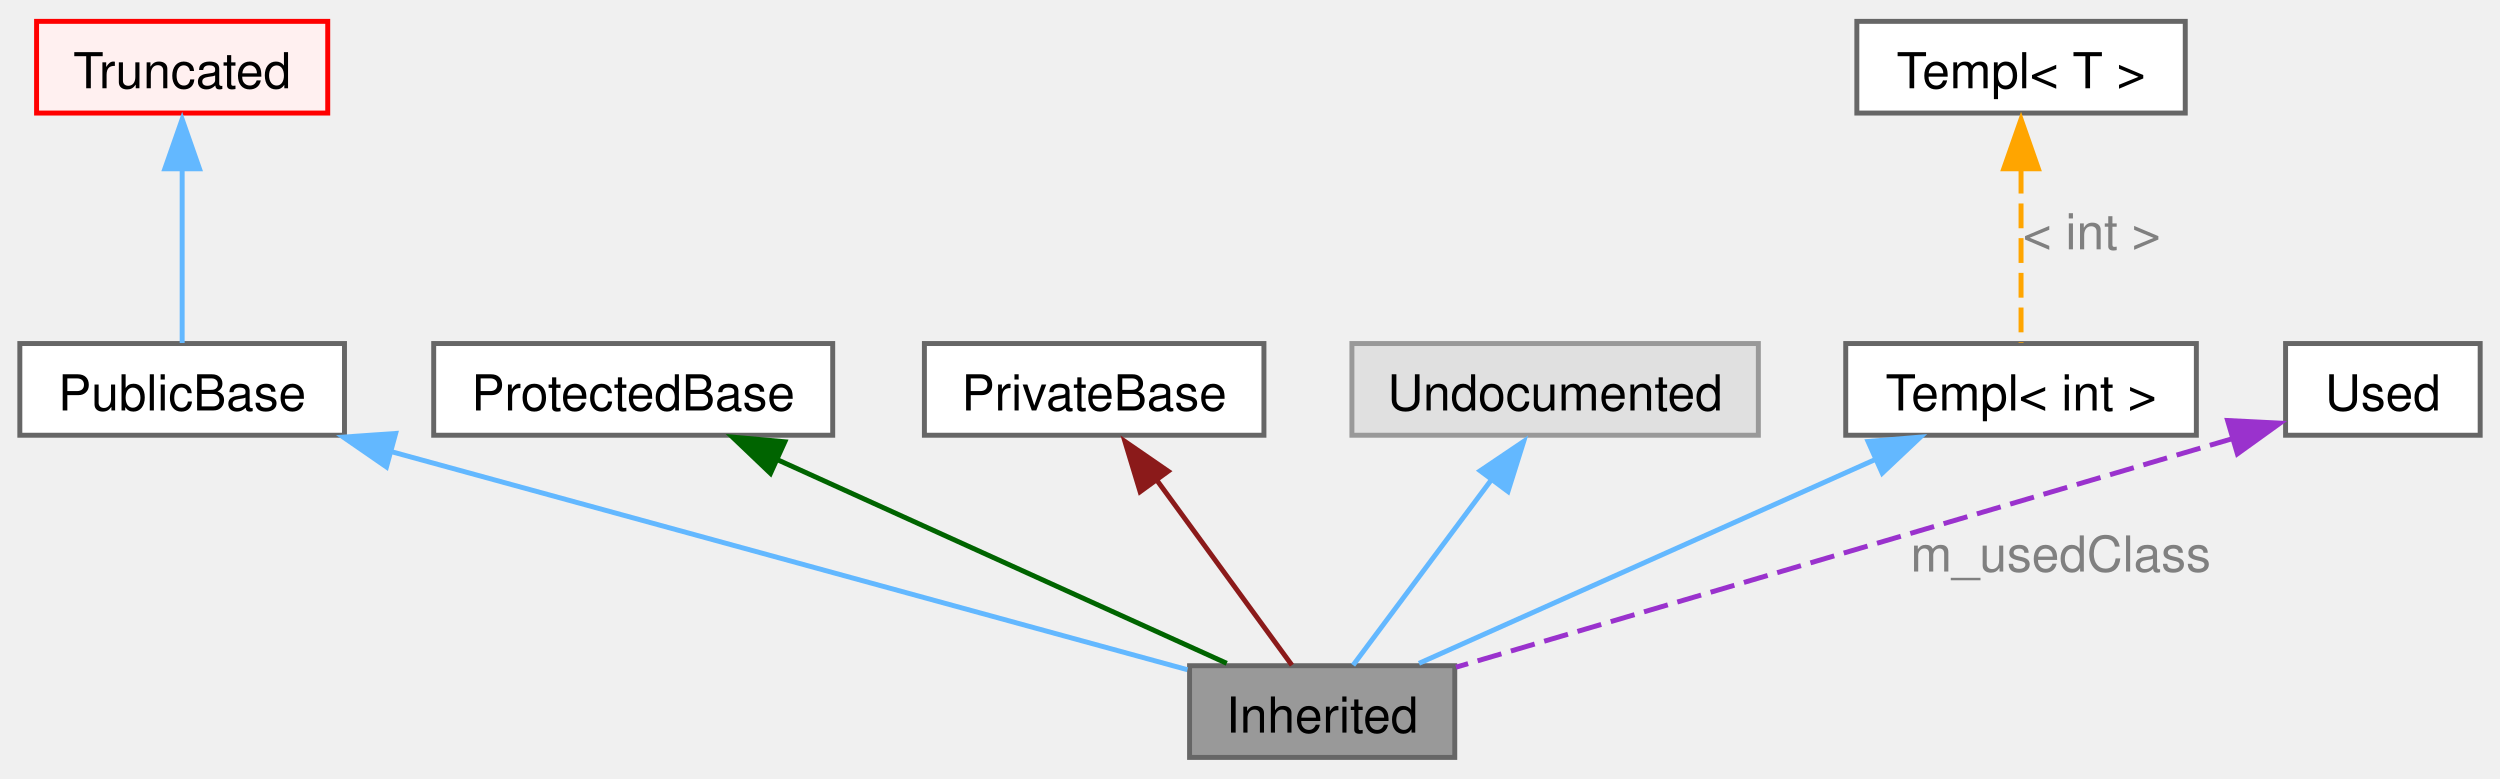
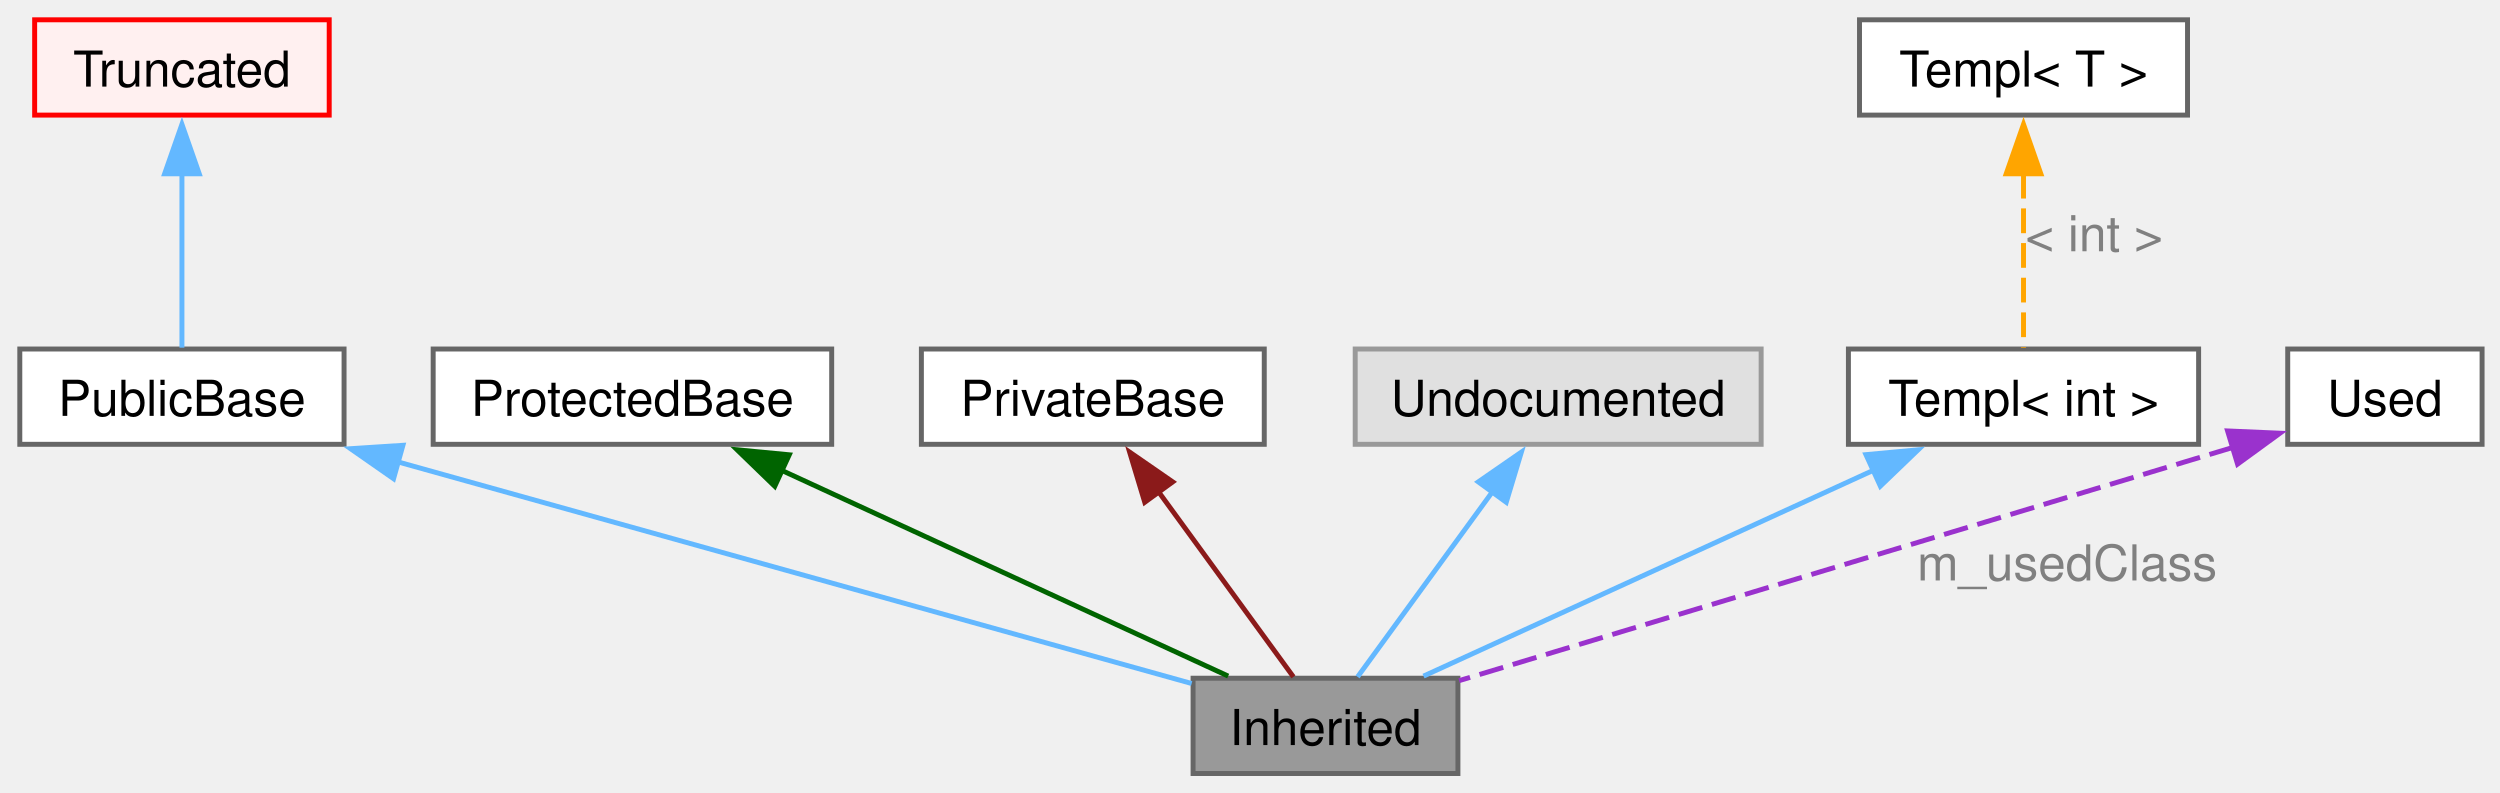
- <svg xmlns="http://www.w3.org/2000/svg" xmlns:xlink="http://www.w3.org/1999/xlink" width="504pt" height="157pt" viewBox="0.00 0.00 504.38 156.50">
-   <g id="graph0" class="graph" transform="scale(1 1) rotate(0) translate(4 152.5)">
+ <svg xmlns="http://www.w3.org/2000/svg" xmlns:xlink="http://www.w3.org/1999/xlink" width="505pt" height="160pt" viewBox="0.00 0.00 505.00 160.00">
+   <g id="graph0" class="graph" transform="scale(1 1) rotate(0) translate(4 156.25)">
    <g id="Node000009" class="node">
      <g id="a_Node000009">
        <a xlink:title=" ">
-           <polygon fill="#999999" stroke="#666666" points="289.5,-18.5 236,-18.5 236,0 289.5,0 289.5,-18.5" />
-           <text text-anchor="middle" x="262.75" y="-5" font-family="Helvetica,sans-Serif" font-size="10.00">Inherited</text>
+           <polygon fill="#999999" stroke="#666666" points="290.5,-19.25 237,-19.25 237,0 290.5,0 290.5,-19.25" />
+           <text xml:space="preserve" text-anchor="middle" x="263.75" y="-5.75" font-family="Helvetica,sans-Serif" font-size="10.00">Inherited</text>
        </a>
      </g>
    </g>
    <g id="Node000010" class="node">
      <g id="a_Node000010">
        <a xlink:title=" ">
-           <polygon fill="white" stroke="#666666" points="65.5,-83.5 0,-83.5 0,-65 65.5,-65 65.5,-83.5" />
-           <text text-anchor="middle" x="32.75" y="-70" font-family="Helvetica,sans-Serif" font-size="10.00">PublicBase</text>
+           <polygon fill="white" stroke="#666666" points="65.5,-85.75 0,-85.75 0,-66.5 65.5,-66.5 65.5,-85.75" />
+           <text xml:space="preserve" text-anchor="middle" x="32.75" y="-72.25" font-family="Helvetica,sans-Serif" font-size="10.00">PublicBase</text>
        </a>
      </g>
    </g>
    <g id="edge1" class="edge">
      <g id="a_edge1">
        <a xlink:title=" ">
-           <path fill="none" stroke="#63b8ff" d="M74.65,-61.77C121.44,-48.96 195.81,-28.59 235.57,-17.69" />
-           <polygon fill="#63b8ff" stroke="#63b8ff" points="73.97,-58.6 65.25,-64.62 75.82,-65.36 73.97,-58.6" />
+           <path fill="none" stroke="#63b8ff" d="M76.15,-63.01C123.32,-49.84 197.21,-29.21 236.71,-18.18" />
+           <polygon fill="#63b8ff" stroke="#63b8ff" points="75.5,-59.55 66.81,-65.61 77.39,-66.3 75.5,-59.55" />
        </a>
      </g>
    </g>
    <g id="Node000011" class="node">
      <g id="a_Node000011">
        <a xlink:title=" ">
-           <polygon fill="#fff0f0" stroke="red" points="62.12,-148.5 3.38,-148.5 3.38,-130 62.12,-130 62.12,-148.5" />
-           <text text-anchor="middle" x="32.75" y="-135" font-family="Helvetica,sans-Serif" font-size="10.00">Truncated</text>
+           <polygon fill="#fff0f0" stroke="red" points="62.5,-152.25 3,-152.25 3,-133 62.5,-133 62.5,-152.25" />
+           <text xml:space="preserve" text-anchor="middle" x="32.75" y="-138.75" font-family="Helvetica,sans-Serif" font-size="10.00">Truncated</text>
        </a>
      </g>
    </g>
    <g id="edge2" class="edge">
      <g id="a_edge2">
        <a xlink:title=" ">
-           <path fill="none" stroke="#63b8ff" d="M32.75,-118.76C32.75,-106.97 32.75,-92.53 32.75,-83.61" />
-           <polygon fill="#63b8ff" stroke="#63b8ff" points="29.25,-118.75 32.75,-128.75 36.25,-118.75 29.25,-118.75" />
+           <path fill="none" stroke="#63b8ff" d="M32.75,-121.15C32.75,-109.32 32.75,-95.04 32.75,-86.02" />
+           <polygon fill="#63b8ff" stroke="#63b8ff" points="29.25,-121.14 32.75,-131.14 36.25,-121.14 29.25,-121.14" />
        </a>
      </g>
    </g>
    <g id="node4" class="node">
      <g id="a_node4">
        <a xlink:title=" ">
-           <polygon fill="white" stroke="#666666" points="164,-83.5 83.5,-83.5 83.5,-65 164,-65 164,-83.5" />
-           <text text-anchor="middle" x="123.75" y="-70" font-family="Helvetica,sans-Serif" font-size="10.00">ProtectedBase</text>
+           <polygon fill="white" stroke="#666666" points="164,-85.75 83.5,-85.75 83.5,-66.5 164,-66.5 164,-85.75" />
+           <text xml:space="preserve" text-anchor="middle" x="123.75" y="-72.25" font-family="Helvetica,sans-Serif" font-size="10.00">ProtectedBase</text>
        </a>
      </g>
    </g>
    <g id="edge3" class="edge">
      <g id="a_edge3">
        <a xlink:title=" ">
-           <path fill="none" stroke="darkgreen" d="M152.54,-60.2C179.78,-47.85 219.93,-29.66 243.5,-18.98" />
-           <polygon fill="darkgreen" stroke="darkgreen" points="151.45,-57.31 143.79,-64.62 154.34,-63.68 151.45,-57.31" />
+           <path fill="none" stroke="darkgreen" d="M153.67,-61.34C180.99,-48.75 220.58,-30.51 244.09,-19.68" />
+           <polygon fill="darkgreen" stroke="darkgreen" points="152.5,-58.02 144.89,-65.39 155.43,-64.38 152.5,-58.02" />
        </a>
      </g>
    </g>
    <g id="node5" class="node">
      <g id="a_node5">
        <a xlink:title=" ">
-           <polygon fill="white" stroke="#666666" points="251,-83.5 182.5,-83.5 182.5,-65 251,-65 251,-83.5" />
-           <text text-anchor="middle" x="216.75" y="-70" font-family="Helvetica,sans-Serif" font-size="10.00">PrivateBase</text>
+           <polygon fill="white" stroke="#666666" points="251.38,-85.75 182.12,-85.75 182.12,-66.5 251.38,-66.5 251.38,-85.75" />
+           <text xml:space="preserve" text-anchor="middle" x="216.75" y="-72.25" font-family="Helvetica,sans-Serif" font-size="10.00">PrivateBase</text>
        </a>
      </g>
    </g>
    <g id="edge4" class="edge">
      <g id="a_edge4">
        <a xlink:title=" ">
-           <path fill="none" stroke="#8b1a1a" d="M229.37,-55.96C238.24,-43.81 249.72,-28.09 256.64,-18.61" />
-           <polygon fill="#8b1a1a" stroke="#8b1a1a" points="226.02,-53.61 222.95,-63.75 231.68,-57.74 226.02,-53.61" />
+           <path fill="none" stroke="#8b1a1a" d="M230.05,-56.88C238.95,-44.66 250.28,-29.11 257.27,-19.52" />
+           <polygon fill="#8b1a1a" stroke="#8b1a1a" points="227.24,-54.79 224.18,-64.93 232.89,-58.91 227.24,-54.79" />
        </a>
      </g>
    </g>
    <g id="Node000015" class="node">
      <g id="a_Node000015">
        <a xlink:title=" ">
-           <polygon fill="#e0e0e0" stroke="#999999" points="350.75,-83.5 268.75,-83.5 268.75,-65 350.75,-65 350.75,-83.5" />
-           <text text-anchor="middle" x="309.75" y="-70" font-family="Helvetica,sans-Serif" font-size="10.00">Undocumented</text>
+           <polygon fill="#e0e0e0" stroke="#999999" points="351.75,-85.75 269.75,-85.75 269.75,-66.5 351.75,-66.5 351.75,-85.75" />
+           <text xml:space="preserve" text-anchor="middle" x="310.75" y="-72.25" font-family="Helvetica,sans-Serif" font-size="10.00">Undocumented</text>
        </a>
      </g>
    </g>
    <g id="edge5" class="edge">
      <g id="a_edge5">
        <a xlink:title=" ">
-           <path fill="none" stroke="#63b8ff" d="M296.85,-55.96C287.79,-43.81 276.06,-28.09 268.99,-18.61" />
-           <polygon fill="#63b8ff" stroke="#63b8ff" points="294.63,-57.83 303.41,-63.75 300.24,-53.65 294.63,-57.83" />
+           <path fill="none" stroke="#63b8ff" d="M297.45,-56.88C288.55,-44.66 277.22,-29.11 270.23,-19.52" />
+           <polygon fill="#63b8ff" stroke="#63b8ff" points="294.61,-58.91 303.32,-64.93 300.26,-54.79 294.61,-58.91" />
        </a>
      </g>
    </g>
    <g id="node7" class="node">
      <g id="a_node7">
        <a xlink:title=" ">
-           <polygon fill="white" stroke="#666666" points="439.12,-83.5 368.38,-83.5 368.38,-65 439.12,-65 439.12,-83.5" />
-           <text text-anchor="middle" x="403.75" y="-70" font-family="Helvetica,sans-Serif" font-size="10.00">Templ&lt; int &gt;</text>
+           <polygon fill="white" stroke="#666666" points="440.12,-85.75 369.38,-85.75 369.38,-66.5 440.12,-66.5 440.12,-85.75" />
+           <text xml:space="preserve" text-anchor="middle" x="404.75" y="-72.25" font-family="Helvetica,sans-Serif" font-size="10.00">Templ&lt; int &gt;</text>
        </a>
      </g>
    </g>
    <g id="edge6" class="edge">
      <g id="a_edge6">
        <a xlink:title=" ">
-           <path fill="none" stroke="#63b8ff" d="M374.55,-60.2C346.91,-47.85 306.19,-29.66 282.28,-18.98" />
-           <polygon fill="#63b8ff" stroke="#63b8ff" points="372.88,-63.74 383.44,-64.62 375.74,-57.35 372.88,-63.74" />
+           <path fill="none" stroke="#63b8ff" d="M374.61,-61.34C347.1,-48.75 307.23,-30.51 283.55,-19.68" />
+           <polygon fill="#63b8ff" stroke="#63b8ff" points="372.92,-64.41 383.47,-65.39 375.83,-58.05 372.92,-64.41" />
        </a>
      </g>
    </g>
    <g id="node8" class="node">
      <g id="a_node8">
        <a xlink:title=" ">
-           <polygon fill="white" stroke="#666666" points="436.88,-148.5 370.62,-148.5 370.62,-130 436.88,-130 436.88,-148.5" />
-           <text text-anchor="middle" x="403.75" y="-135" font-family="Helvetica,sans-Serif" font-size="10.00">Templ&lt; T &gt;</text>
+           <polygon fill="white" stroke="#666666" points="437.88,-152.25 371.62,-152.25 371.62,-133 437.88,-133 437.88,-152.25" />
+           <text xml:space="preserve" text-anchor="middle" x="404.75" y="-138.75" font-family="Helvetica,sans-Serif" font-size="10.00">Templ&lt; T &gt;</text>
        </a>
      </g>
    </g>
    <g id="edge7" class="edge">
      <g id="a_edge7">
        <a xlink:title=" ">
-           <path fill="none" stroke="orange" stroke-dasharray="5,2" d="M403.75,-118.76C403.75,-106.97 403.75,-92.53 403.75,-83.61" />
-           <polygon fill="orange" stroke="orange" points="400.25,-118.75 403.75,-128.75 407.25,-118.75 400.25,-118.75" />
+           <path fill="none" stroke="orange" stroke-dasharray="5,2" d="M404.75,-121.15C404.75,-109.32 404.75,-95.04 404.75,-86.02" />
+           <polygon fill="orange" stroke="orange" points="401.25,-121.14 404.75,-131.14 408.25,-121.14 401.25,-121.14" />
        </a>
      </g>
-       <text text-anchor="middle" x="418" y="-102.5" font-family="Helvetica,sans-Serif" font-size="10.00" fill="grey">&lt; int &gt;</text>
+       <text xml:space="preserve" text-anchor="middle" x="419" y="-105.5" font-family="Helvetica,sans-Serif" font-size="10.00" fill="grey">&lt; int &gt;</text>
    </g>
    <g id="node9" class="node">
      <g id="a_node9">
        <a xlink:title=" ">
-           <polygon fill="white" stroke="#666666" points="496.38,-83.5 457.12,-83.5 457.12,-65 496.38,-65 496.38,-83.5" />
-           <text text-anchor="middle" x="476.75" y="-70" font-family="Helvetica,sans-Serif" font-size="10.00">Used</text>
+           <polygon fill="white" stroke="#666666" points="497.38,-85.75 458.12,-85.75 458.12,-66.5 497.38,-66.5 497.38,-85.75" />
+           <text xml:space="preserve" text-anchor="middle" x="477.75" y="-72.25" font-family="Helvetica,sans-Serif" font-size="10.00">Used</text>
        </a>
      </g>
    </g>
    <g id="edge8" class="edge">
      <g id="a_edge8">
        <a xlink:title=" ">
-           <path fill="none" stroke="#9a32cd" stroke-dasharray="5,2" d="M446.64,-64.38C404.83,-52.08 329.83,-30 289.74,-18.2" />
-           <polygon fill="#9a32cd" stroke="#9a32cd" points="445.42,-67.97 456,-67.44 447.4,-61.25 445.42,-67.97" />
+           <path fill="none" stroke="#9a32cd" stroke-dasharray="5,2" d="M447.1,-65.89C405.19,-53.25 330.65,-30.79 290.74,-18.76" />
+           <polygon fill="#9a32cd" stroke="#9a32cd" points="445.97,-69.2 456.55,-68.74 447.99,-62.5 445.97,-69.2" />
        </a>
      </g>
-       <text text-anchor="middle" x="411.75" y="-37.5" font-family="Helvetica,sans-Serif" font-size="10.00" fill="grey">m_usedClass</text>
+       <text xml:space="preserve" text-anchor="middle" x="413.56" y="-39" font-family="Helvetica,sans-Serif" font-size="10.00" fill="grey">m_usedClass</text>
    </g>
  </g>
</svg>
